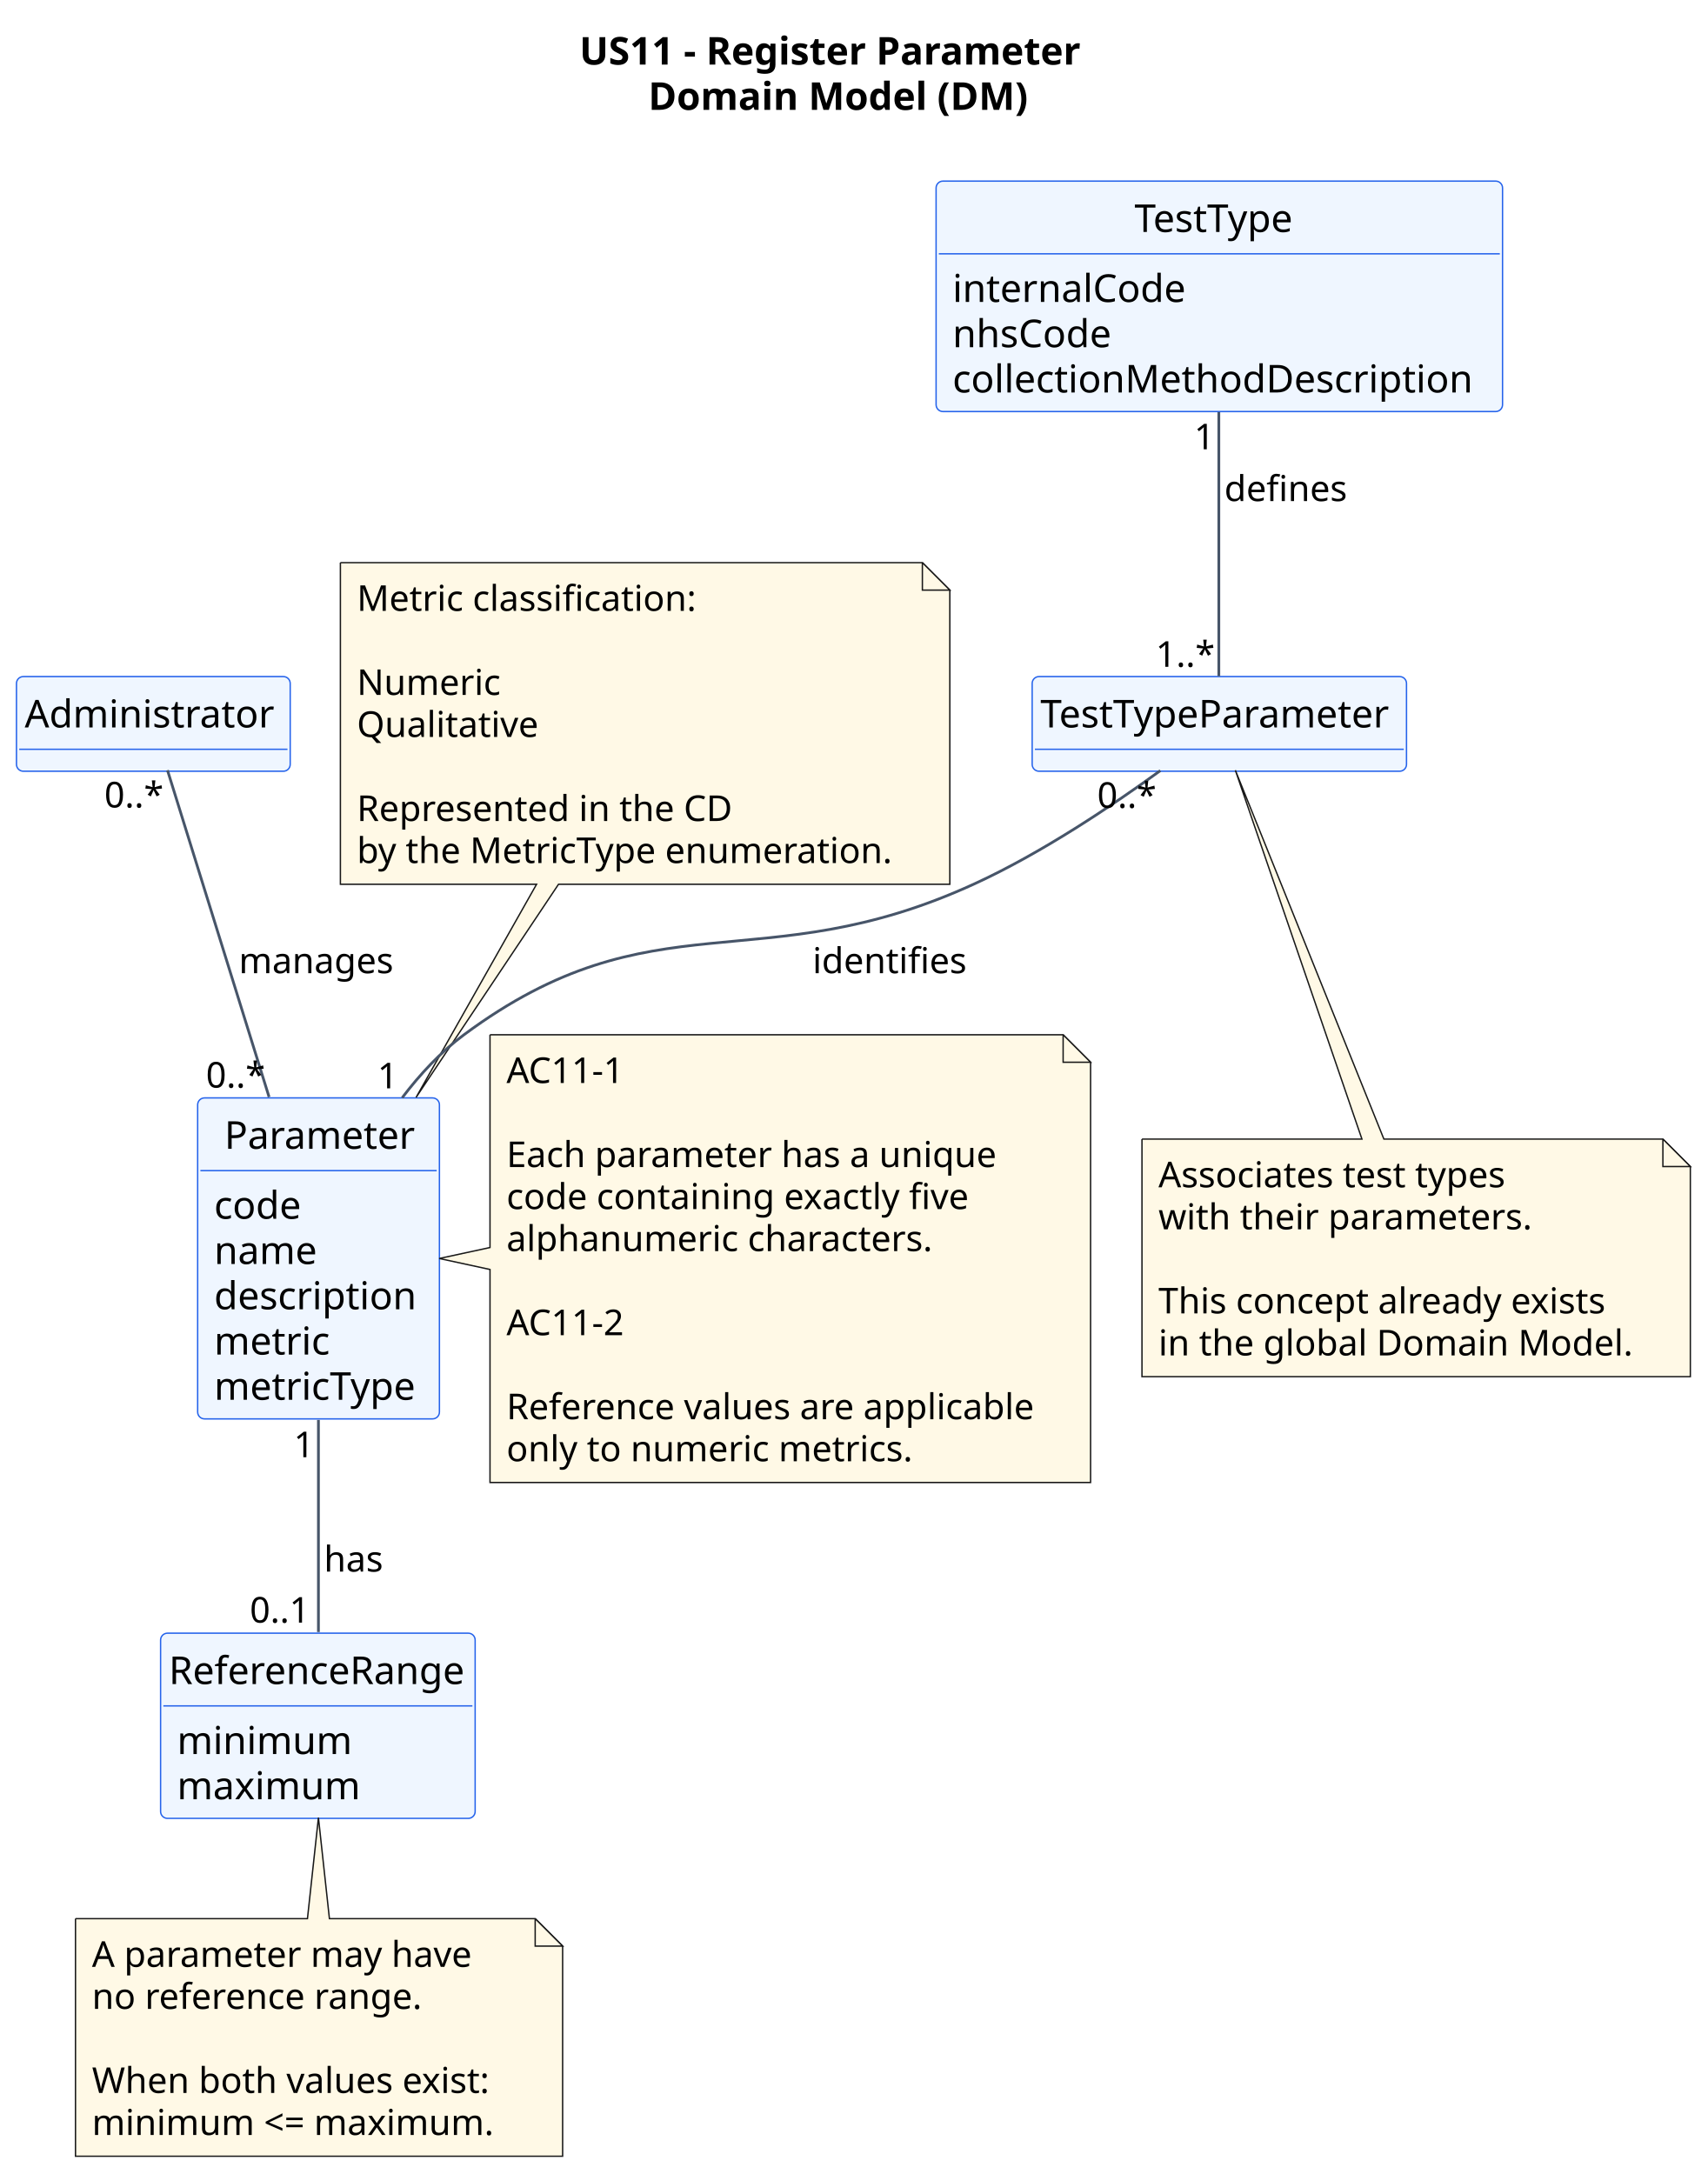
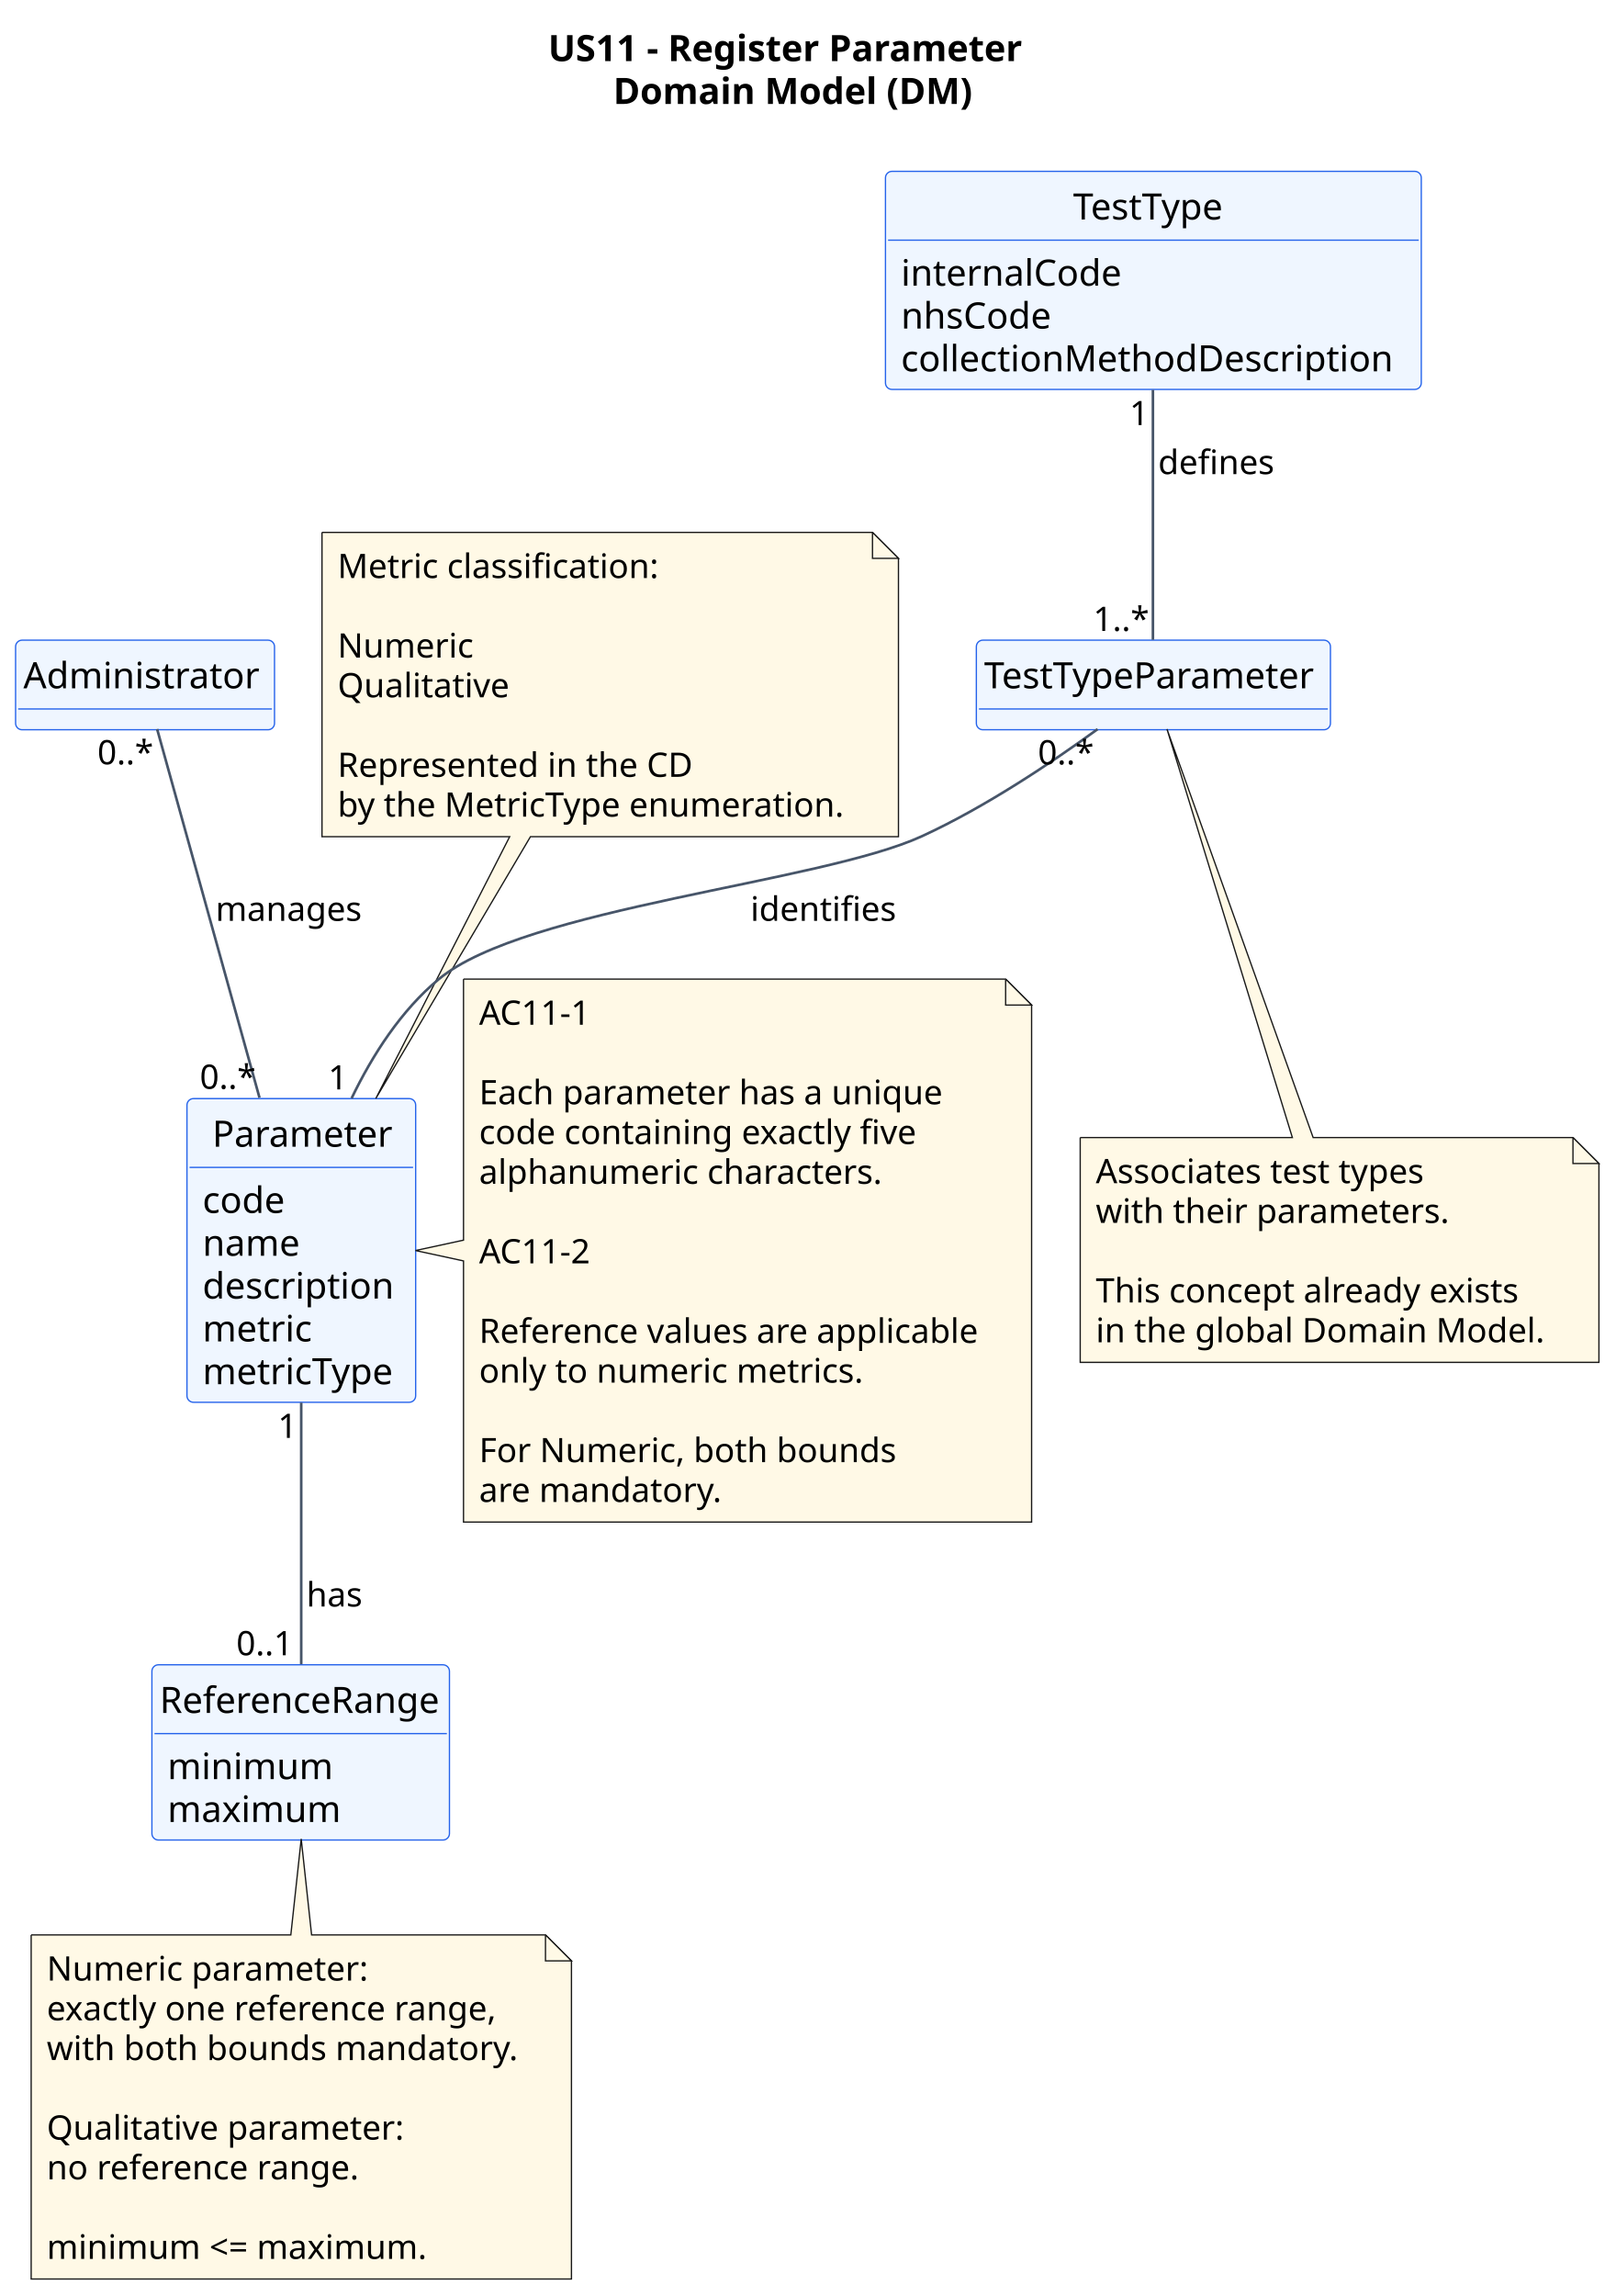
- <svg xmlns="http://www.w3.org/2000/svg" contentStyleType="text/css" height="792px" preserveAspectRatio="none" style="width:622px;height:792px;background:#FFFFFF;" version="1.1" viewBox="0 0 622 792" width="622px" zoomAndPan="magnify">
+ <svg xmlns="http://www.w3.org/2000/svg" contentStyleType="text/css" height="884px" preserveAspectRatio="none" style="width:622px;height:884px;background:#FFFFFF;" version="1.1" viewBox="0 0 622 884" width="622px" zoomAndPan="magnify">
  <defs />
  <g>
    <text fill="#000000" font-family="sans-serif" font-size="14" font-weight="bold" lengthAdjust="spacing" textLength="192.801" x="211.1" y="23.535">US11 - Register Parameter</text>
    <text fill="#000000" font-family="sans-serif" font-size="14" font-weight="bold" lengthAdjust="spacing" textLength="142.693" x="236.153" y="40.023">Domain Model (DM)</text>
    <g id="elem_Administrator">
-       <rect codeLine="25" fill="#EFF6FF" height="34.488" id="Administrator" rx="2.5" ry="2.5" style="stroke:#2563EB;stroke-width:0.5;" width="99.721" x="6" y="246.477" />
+       <rect codeLine="21" fill="#EFF6FF" height="34.488" id="Administrator" rx="2.5" ry="2.5" style="stroke:#2563EB;stroke-width:0.5;" width="99.721" x="6" y="246.477" />
      <text fill="#000000" font-family="sans-serif" font-size="14" lengthAdjust="spacing" textLength="93.721" x="9" y="265.012">Administrator</text>
      <line style="stroke:#2563EB;stroke-width:0.5;" x1="7" x2="104.721" y1="272.965" y2="272.965" />
    </g>
    <g id="elem_Parameter">
-       <rect codeLine="27" fill="#EFF6FF" height="116.93" id="Parameter" rx="2.5" ry="2.5" style="stroke:#2563EB;stroke-width:0.5;" width="88.077" x="72" y="399.977" />
-       <text fill="#000000" font-family="sans-serif" font-size="14" lengthAdjust="spacing" textLength="68.564" x="81.756" y="418.512">Parameter</text>
-       <line style="stroke:#2563EB;stroke-width:0.5;" x1="73" x2="159.077" y1="426.465" y2="426.465" />
-       <text fill="#000000" font-family="sans-serif" font-size="14" lengthAdjust="spacing" textLength="32.382" x="78" y="444">code</text>
-       <text fill="#000000" font-family="sans-serif" font-size="14" lengthAdjust="spacing" textLength="37.29" x="78" y="460.488">name</text>
-       <text fill="#000000" font-family="sans-serif" font-size="14" lengthAdjust="spacing" textLength="76.077" x="78" y="476.977">description</text>
-       <text fill="#000000" font-family="sans-serif" font-size="14" lengthAdjust="spacing" textLength="43.053" x="78" y="493.465">metric</text>
-       <text fill="#000000" font-family="sans-serif" font-size="14" lengthAdjust="spacing" textLength="75.831" x="78" y="509.953">metricType</text>
+       <rect codeLine="23" fill="#EFF6FF" height="116.93" id="Parameter" rx="2.5" ry="2.5" style="stroke:#2563EB;stroke-width:0.5;" width="88.077" x="72" y="422.977" />
+       <text fill="#000000" font-family="sans-serif" font-size="14" lengthAdjust="spacing" textLength="68.564" x="81.756" y="441.512">Parameter</text>
+       <line style="stroke:#2563EB;stroke-width:0.5;" x1="73" x2="159.077" y1="449.465" y2="449.465" />
+       <text fill="#000000" font-family="sans-serif" font-size="14" lengthAdjust="spacing" textLength="32.382" x="78" y="467">code</text>
+       <text fill="#000000" font-family="sans-serif" font-size="14" lengthAdjust="spacing" textLength="37.29" x="78" y="483.488">name</text>
+       <text fill="#000000" font-family="sans-serif" font-size="14" lengthAdjust="spacing" textLength="76.077" x="78" y="499.977">description</text>
+       <text fill="#000000" font-family="sans-serif" font-size="14" lengthAdjust="spacing" textLength="43.053" x="78" y="516.465">metric</text>
+       <text fill="#000000" font-family="sans-serif" font-size="14" lengthAdjust="spacing" textLength="75.831" x="78" y="532.953">metricType</text>
    </g>
    <g id="elem_ReferenceRange">
-       <rect codeLine="35" fill="#EFF6FF" height="67.465" id="ReferenceRange" rx="2.5" ry="2.5" style="stroke:#2563EB;stroke-width:0.5;" width="114.589" x="58.5" y="594.977" />
-       <text fill="#000000" font-family="sans-serif" font-size="14" lengthAdjust="spacing" textLength="108.589" x="61.5" y="613.512">ReferenceRange</text>
-       <line style="stroke:#2563EB;stroke-width:0.5;" x1="59.5" x2="172.089" y1="621.465" y2="621.465" />
-       <text fill="#000000" font-family="sans-serif" font-size="14" lengthAdjust="spacing" textLength="64.682" x="64.5" y="639">minimum</text>
-       <text fill="#000000" font-family="sans-serif" font-size="14" lengthAdjust="spacing" textLength="68.264" x="64.5" y="655.488">maximum</text>
+       <rect codeLine="31" fill="#EFF6FF" height="67.465" id="ReferenceRange" rx="2.5" ry="2.5" style="stroke:#2563EB;stroke-width:0.5;" width="114.589" x="58.5" y="640.977" />
+       <text fill="#000000" font-family="sans-serif" font-size="14" lengthAdjust="spacing" textLength="108.589" x="61.5" y="659.512">ReferenceRange</text>
+       <line style="stroke:#2563EB;stroke-width:0.5;" x1="59.5" x2="172.089" y1="667.465" y2="667.465" />
+       <text fill="#000000" font-family="sans-serif" font-size="14" lengthAdjust="spacing" textLength="64.682" x="64.5" y="685">minimum</text>
+       <text fill="#000000" font-family="sans-serif" font-size="14" lengthAdjust="spacing" textLength="68.264" x="64.5" y="701.488">maximum</text>
    </g>
    <g id="elem_TestType">
-       <rect codeLine="40" fill="#EFF6FF" height="83.953" id="TestType" rx="2.5" ry="2.5" style="stroke:#2563EB;stroke-width:0.5;" width="206.352" x="341" y="65.977" />
+       <rect codeLine="36" fill="#EFF6FF" height="83.953" id="TestType" rx="2.5" ry="2.5" style="stroke:#2563EB;stroke-width:0.5;" width="206.352" x="341" y="65.977" />
      <text fill="#000000" font-family="sans-serif" font-size="14" lengthAdjust="spacing" textLength="61.804" x="413.274" y="84.512">TestType</text>
      <line style="stroke:#2563EB;stroke-width:0.5;" x1="342" x2="546.352" y1="92.465" y2="92.465" />
      <text fill="#000000" font-family="sans-serif" font-size="14" lengthAdjust="spacing" textLength="86.864" x="347" y="110">internalCode</text>
      <text fill="#000000" font-family="sans-serif" font-size="14" lengthAdjust="spacing" textLength="59.411" x="347" y="126.488">nhsCode</text>
      <text fill="#000000" font-family="sans-serif" font-size="14" lengthAdjust="spacing" textLength="194.352" x="347" y="142.977">collectionMethodDescription</text>
    </g>
    <g id="elem_TestTypeParameter">
-       <rect codeLine="46" fill="#EFF6FF" height="34.488" id="TestTypeParameter" rx="2.5" ry="2.5" style="stroke:#2563EB;stroke-width:0.5;" width="136.368" x="376" y="246.477" />
+       <rect codeLine="42" fill="#EFF6FF" height="34.488" id="TestTypeParameter" rx="2.5" ry="2.5" style="stroke:#2563EB;stroke-width:0.5;" width="136.368" x="376" y="246.477" />
      <text fill="#000000" font-family="sans-serif" font-size="14" lengthAdjust="spacing" textLength="130.368" x="379" y="265.012">TestTypeParameter</text>
      <line style="stroke:#2563EB;stroke-width:0.5;" x1="377" x2="511.368" y1="272.965" y2="272.965" />
    </g>
    <g id="elem_GMN11">
-       <path d="M178.5,376.977 L178.5,454.477 L160.008,458.477 L178.5,462.477 L178.5,540.082 A0,0 0 0 0 178.5,540.082 L397.28,540.082 A0,0 0 0 0 397.28,540.082 L397.28,386.977 L387.28,376.977 L178.5,376.977 A0,0 0 0 0 178.5,376.977 " fill="#FFF9E6" style="stroke:#181818;stroke-width:0.5;" />
+       <path d="M178.5,376.977 L178.5,477.477 L160.008,481.477 L178.5,485.477 L178.5,586.014 A0,0 0 0 0 178.5,586.014 L397.28,586.014 A0,0 0 0 0 397.28,586.014 L397.28,386.977 L387.28,376.977 L178.5,376.977 A0,0 0 0 0 178.5,376.977 " fill="#FFF9E6" style="stroke:#181818;stroke-width:0.5;" />
      <path d="M387.28,376.977 L387.28,386.977 L397.28,386.977 L387.28,376.977 " fill="#FFF9E6" style="stroke:#181818;stroke-width:0.5;" />
      <text fill="#000000" font-family="sans-serif" font-size="13" lengthAdjust="spacing" textLength="50.147" x="184.5" y="394.545">AC11-1</text>
      <text fill="#000000" font-family="sans-serif" font-size="13" lengthAdjust="spacing" textLength="4.113" x="184.5" y="409.856"> </text>
      <text fill="#000000" font-family="sans-serif" font-size="13" lengthAdjust="spacing" textLength="182.508" x="184.5" y="425.166">Each parameter has a unique</text>
      <text fill="#000000" font-family="sans-serif" font-size="13" lengthAdjust="spacing" textLength="175.894" x="184.5" y="440.477">code containing exactly five</text>
      <text fill="#000000" font-family="sans-serif" font-size="13" lengthAdjust="spacing" textLength="158.958" x="184.5" y="455.787">alphanumeric characters.</text>
      <text fill="#000000" font-family="sans-serif" font-size="13" lengthAdjust="spacing" textLength="4.113" x="184.5" y="471.098"> </text>
      <text fill="#000000" font-family="sans-serif" font-size="13" lengthAdjust="spacing" textLength="50.147" x="184.5" y="486.408">AC11-2</text>
      <text fill="#000000" font-family="sans-serif" font-size="13" lengthAdjust="spacing" textLength="4.113" x="184.5" y="501.719"> </text>
      <text fill="#000000" font-family="sans-serif" font-size="13" lengthAdjust="spacing" textLength="197.78" x="184.5" y="517.029">Reference values are applicable</text>
      <text fill="#000000" font-family="sans-serif" font-size="13" lengthAdjust="spacing" textLength="153.759" x="184.5" y="532.34">only to numeric metrics.</text>
+       <text fill="#000000" font-family="sans-serif" font-size="13" lengthAdjust="spacing" textLength="4.113" x="184.5" y="547.65"> </text>
+       <text fill="#000000" font-family="sans-serif" font-size="13" lengthAdjust="spacing" textLength="165.725" x="184.5" y="562.961">For Numeric, both bounds</text>
+       <text fill="#000000" font-family="sans-serif" font-size="13" lengthAdjust="spacing" textLength="95.672" x="184.5" y="578.271">are mandatory.</text>
    </g>
    <g id="elem_GMN14">
-       <path d="M27.5,698.977 L27.5,785.529 A0,0 0 0 0 27.5,785.529 L204.957,785.529 A0,0 0 0 0 204.957,785.529 L204.957,708.977 L194.957,698.977 L120,698.977 L116,662.173 L112,698.977 L27.5,698.977 A0,0 0 0 0 27.5,698.977 " fill="#FFF9E6" style="stroke:#181818;stroke-width:0.5;" />
-       <path d="M194.957,698.977 L194.957,708.977 L204.957,708.977 L194.957,698.977 " fill="#FFF9E6" style="stroke:#181818;stroke-width:0.5;" />
-       <text fill="#000000" font-family="sans-serif" font-size="13" lengthAdjust="spacing" textLength="141.299" x="33.5" y="716.545">A parameter may have</text>
-       <text fill="#000000" font-family="sans-serif" font-size="13" lengthAdjust="spacing" textLength="123.424" x="33.5" y="731.856">no reference range.</text>
-       <text fill="#000000" font-family="sans-serif" font-size="13" lengthAdjust="spacing" textLength="4.113" x="33.5" y="747.166"> </text>
-       <text fill="#000000" font-family="sans-serif" font-size="13" lengthAdjust="spacing" textLength="150.116" x="33.5" y="762.477">When both values exist:</text>
-       <text fill="#000000" font-family="sans-serif" font-size="13" lengthAdjust="spacing" textLength="156.457" x="33.5" y="777.787">minimum &lt;= maximum.</text>
+       <path d="M12,744.977 L12,877.461 A0,0 0 0 0 12,877.461 L220.072,877.461 A0,0 0 0 0 220.072,877.461 L220.072,754.977 L210.072,744.977 L120,744.977 L116,708.035 L112,744.977 L12,744.977 A0,0 0 0 0 12,744.977 " fill="#FFF9E6" style="stroke:#181818;stroke-width:0.5;" />
+       <path d="M210.072,744.977 L210.072,754.977 L220.072,754.977 L210.072,744.977 " fill="#FFF9E6" style="stroke:#181818;stroke-width:0.5;" />
+       <text fill="#000000" font-family="sans-serif" font-size="13" lengthAdjust="spacing" textLength="125.677" x="18" y="762.545">Numeric parameter:</text>
+       <text fill="#000000" font-family="sans-serif" font-size="13" lengthAdjust="spacing" textLength="179.245" x="18" y="777.856">exactly one reference range,</text>
+       <text fill="#000000" font-family="sans-serif" font-size="13" lengthAdjust="spacing" textLength="187.072" x="18" y="793.166">with both bounds mandatory.</text>
+       <text fill="#000000" font-family="sans-serif" font-size="13" lengthAdjust="spacing" textLength="4.113" x="18" y="808.477"> </text>
+       <text fill="#000000" font-family="sans-serif" font-size="13" lengthAdjust="spacing" textLength="140.385" x="18" y="823.787">Qualitative parameter:</text>
+       <text fill="#000000" font-family="sans-serif" font-size="13" lengthAdjust="spacing" textLength="123.424" x="18" y="839.098">no reference range.</text>
+       <text fill="#000000" font-family="sans-serif" font-size="13" lengthAdjust="spacing" textLength="4.113" x="18" y="854.408"> </text>
+       <text fill="#000000" font-family="sans-serif" font-size="13" lengthAdjust="spacing" textLength="156.457" x="18" y="869.719">minimum &lt;= maximum.</text>
    </g>
    <g id="elem_GMN17">
-       <path d="M416,414.977 L416,501.529 A0,0 0 0 0 416,501.529 L615.763,501.529 A0,0 0 0 0 615.763,501.529 L615.763,424.977 L605.763,414.977 L504.127,414.977 L450.015,280.6 L496.127,414.977 L416,414.977 A0,0 0 0 0 416,414.977 " fill="#FFF9E6" style="stroke:#181818;stroke-width:0.5;" />
-       <path d="M605.763,414.977 L605.763,424.977 L615.763,424.977 L605.763,414.977 " fill="#FFF9E6" style="stroke:#181818;stroke-width:0.5;" />
-       <text fill="#000000" font-family="sans-serif" font-size="13" lengthAdjust="spacing" textLength="132.063" x="422" y="432.545">Associates test types</text>
-       <text fill="#000000" font-family="sans-serif" font-size="13" lengthAdjust="spacing" textLength="139.585" x="422" y="447.856">with their parameters.</text>
-       <text fill="#000000" font-family="sans-serif" font-size="13" lengthAdjust="spacing" textLength="4.113" x="422" y="463.166"> </text>
-       <text fill="#000000" font-family="sans-serif" font-size="13" lengthAdjust="spacing" textLength="171.412" x="422" y="478.477">This concept already exists</text>
-       <text fill="#000000" font-family="sans-serif" font-size="13" lengthAdjust="spacing" textLength="178.763" x="422" y="493.787">in the global Domain Model.</text>
+       <path d="M416,437.977 L416,524.529 A0,0 0 0 0 416,524.529 L615.763,524.529 A0,0 0 0 0 615.763,524.529 L615.763,447.977 L605.763,437.977 L505.7,437.977 L449.412,280.712 L497.7,437.977 L416,437.977 A0,0 0 0 0 416,437.977 " fill="#FFF9E6" style="stroke:#181818;stroke-width:0.5;" />
+       <path d="M605.763,437.977 L605.763,447.977 L615.763,447.977 L605.763,437.977 " fill="#FFF9E6" style="stroke:#181818;stroke-width:0.5;" />
+       <text fill="#000000" font-family="sans-serif" font-size="13" lengthAdjust="spacing" textLength="132.063" x="422" y="455.545">Associates test types</text>
+       <text fill="#000000" font-family="sans-serif" font-size="13" lengthAdjust="spacing" textLength="139.585" x="422" y="470.856">with their parameters.</text>
+       <text fill="#000000" font-family="sans-serif" font-size="13" lengthAdjust="spacing" textLength="4.113" x="422" y="486.166"> </text>
+       <text fill="#000000" font-family="sans-serif" font-size="13" lengthAdjust="spacing" textLength="171.412" x="422" y="501.477">This concept already exists</text>
+       <text fill="#000000" font-family="sans-serif" font-size="13" lengthAdjust="spacing" textLength="178.763" x="422" y="516.787">in the global Domain Model.</text>
    </g>
    <g id="elem_GMN20">
-       <path d="M124,204.977 L124,322.15 A0,0 0 0 0 124,322.15 L195.457,322.15 L151.565,399.795 L203.457,322.15 L346.005,322.15 A0,0 0 0 0 346.005,322.15 L346.005,214.977 L336.005,204.977 L124,204.977 A0,0 0 0 0 124,204.977 " fill="#FFF9E6" style="stroke:#181818;stroke-width:0.5;" />
+       <path d="M124,204.977 L124,322.15 A0,0 0 0 0 124,322.15 L196.275,322.15 L144.716,422.956 L204.275,322.15 L346.005,322.15 A0,0 0 0 0 346.005,322.15 L346.005,214.977 L336.005,204.977 L124,204.977 A0,0 0 0 0 124,204.977 " fill="#FFF9E6" style="stroke:#181818;stroke-width:0.5;" />
      <path d="M336.005,204.977 L336.005,214.977 L346.005,214.977 L336.005,204.977 " fill="#FFF9E6" style="stroke:#181818;stroke-width:0.5;" />
      <text fill="#000000" font-family="sans-serif" font-size="13" lengthAdjust="spacing" textLength="128.921" x="130" y="222.545">Metric classification:</text>
      <text fill="#000000" font-family="sans-serif" font-size="13" lengthAdjust="spacing" textLength="4.113" x="130" y="237.856"> </text>
      <text fill="#000000" font-family="sans-serif" font-size="13" lengthAdjust="spacing" textLength="52.787" x="130" y="253.166">Numeric</text>
      <text fill="#000000" font-family="sans-serif" font-size="13" lengthAdjust="spacing" textLength="67.495" x="130" y="268.477">Qualitative</text>
      <text fill="#000000" font-family="sans-serif" font-size="13" lengthAdjust="spacing" textLength="4.113" x="130" y="283.787"> </text>
      <text fill="#000000" font-family="sans-serif" font-size="13" lengthAdjust="spacing" textLength="141.502" x="130" y="299.098">Represented in the CD</text>
      <text fill="#000000" font-family="sans-serif" font-size="13" lengthAdjust="spacing" textLength="201.005" x="130" y="314.408">by the MetricType enumeration.</text>
    </g>
-     <path d="M61.012,280.6 C69.067,306.51 85.281,358.664 98.025,399.658 " fill="none" style="stroke:#475569;stroke-width:1;" />
-     <text fill="#000000" font-family="sans-serif" font-size="13" lengthAdjust="spacing" textLength="56.539" x="87" y="354.545">manages</text>
-     <text fill="#000000" font-family="sans-serif" font-size="13" lengthAdjust="spacing" textLength="22.712" x="75.025" y="396.226">0..*</text>
-     <text fill="#000000" font-family="sans-serif" font-size="13" lengthAdjust="spacing" textLength="22.712" x="38.012" y="294.168">0..*</text>
-     <path d="M116,517.293 C116,543.11 116,572.593 116,594.561 " fill="none" style="stroke:#475569;stroke-width:1;" />
-     <text fill="#000000" font-family="sans-serif" font-size="13" lengthAdjust="spacing" textLength="21.874" x="118" y="572.545">has</text>
-     <text fill="#000000" font-family="sans-serif" font-size="13" lengthAdjust="spacing" textLength="24.667" x="91" y="591.129">0..1</text>
-     <text fill="#000000" font-family="sans-serif" font-size="13" lengthAdjust="spacing" textLength="8.22" x="107" y="530.861">1</text>
+     <path d="M60.51,280.712 C68.767,310.44 86.685,374.944 99.938,422.652 " fill="none" style="stroke:#475569;stroke-width:1;" />
+     <text fill="#000000" font-family="sans-serif" font-size="13" lengthAdjust="spacing" textLength="56.539" x="83" y="354.545">manages</text>
+     <text fill="#000000" font-family="sans-serif" font-size="13" lengthAdjust="spacing" textLength="22.712" x="76.938" y="419.221">0..*</text>
+     <text fill="#000000" font-family="sans-serif" font-size="13" lengthAdjust="spacing" textLength="22.712" x="37.51" y="294.28">0..*</text>
+     <path d="M116,540.042 C116,572.994 116,613.142 116,640.739 " fill="none" style="stroke:#475569;stroke-width:1;" />
+     <text fill="#000000" font-family="sans-serif" font-size="13" lengthAdjust="spacing" textLength="21.874" x="118" y="618.545">has</text>
+     <text fill="#000000" font-family="sans-serif" font-size="13" lengthAdjust="spacing" textLength="24.667" x="91" y="637.308">0..1</text>
+     <text fill="#000000" font-family="sans-serif" font-size="13" lengthAdjust="spacing" textLength="8.22" x="107" y="553.61">1</text>
    <path d="M444,150.112 C444,181.727 444,223.701 444,246.344 " fill="none" style="stroke:#475569;stroke-width:1;" />
    <text fill="#000000" font-family="sans-serif" font-size="13" lengthAdjust="spacing" textLength="45.9" x="446" y="182.545">defines</text>
    <text fill="#000000" font-family="sans-serif" font-size="13" lengthAdjust="spacing" textLength="22.712" x="421" y="242.912">1..*</text>
    <text fill="#000000" font-family="sans-serif" font-size="13" lengthAdjust="spacing" textLength="8.22" x="435" y="163.68">1</text>
-     <path d="M422.7,280.734 C405.272,293.406 379.574,310.69 355,321.977 C276.663,357.957 238.246,325.632 169,376.977 C160.532,383.255 153.022,391.319 146.512,399.909 " fill="none" style="stroke:#475569;stroke-width:1;" />
-     <text fill="#000000" font-family="sans-serif" font-size="13" lengthAdjust="spacing" textLength="58.278" x="296" y="354.545">identifies</text>
-     <text fill="#000000" font-family="sans-serif" font-size="13" lengthAdjust="spacing" textLength="8.22" x="137.512" y="396.477">1</text>
+     <path d="M422.7,280.734 C405.272,293.406 379.574,310.69 355,321.977 C315.831,339.966 202.173,349.457 169,376.977 C154.473,389.028 143.487,406.083 135.394,422.879 " fill="none" style="stroke:#475569;stroke-width:1;" />
+     <text fill="#000000" font-family="sans-serif" font-size="13" lengthAdjust="spacing" textLength="58.278" x="289" y="354.545">identifies</text>
+     <text fill="#000000" font-family="sans-serif" font-size="13" lengthAdjust="spacing" textLength="8.22" x="126.394" y="419.447">1</text>
    <text fill="#000000" font-family="sans-serif" font-size="13" lengthAdjust="spacing" textLength="22.712" x="399.7" y="294.302">0..*</text>
  </g>
</svg>
